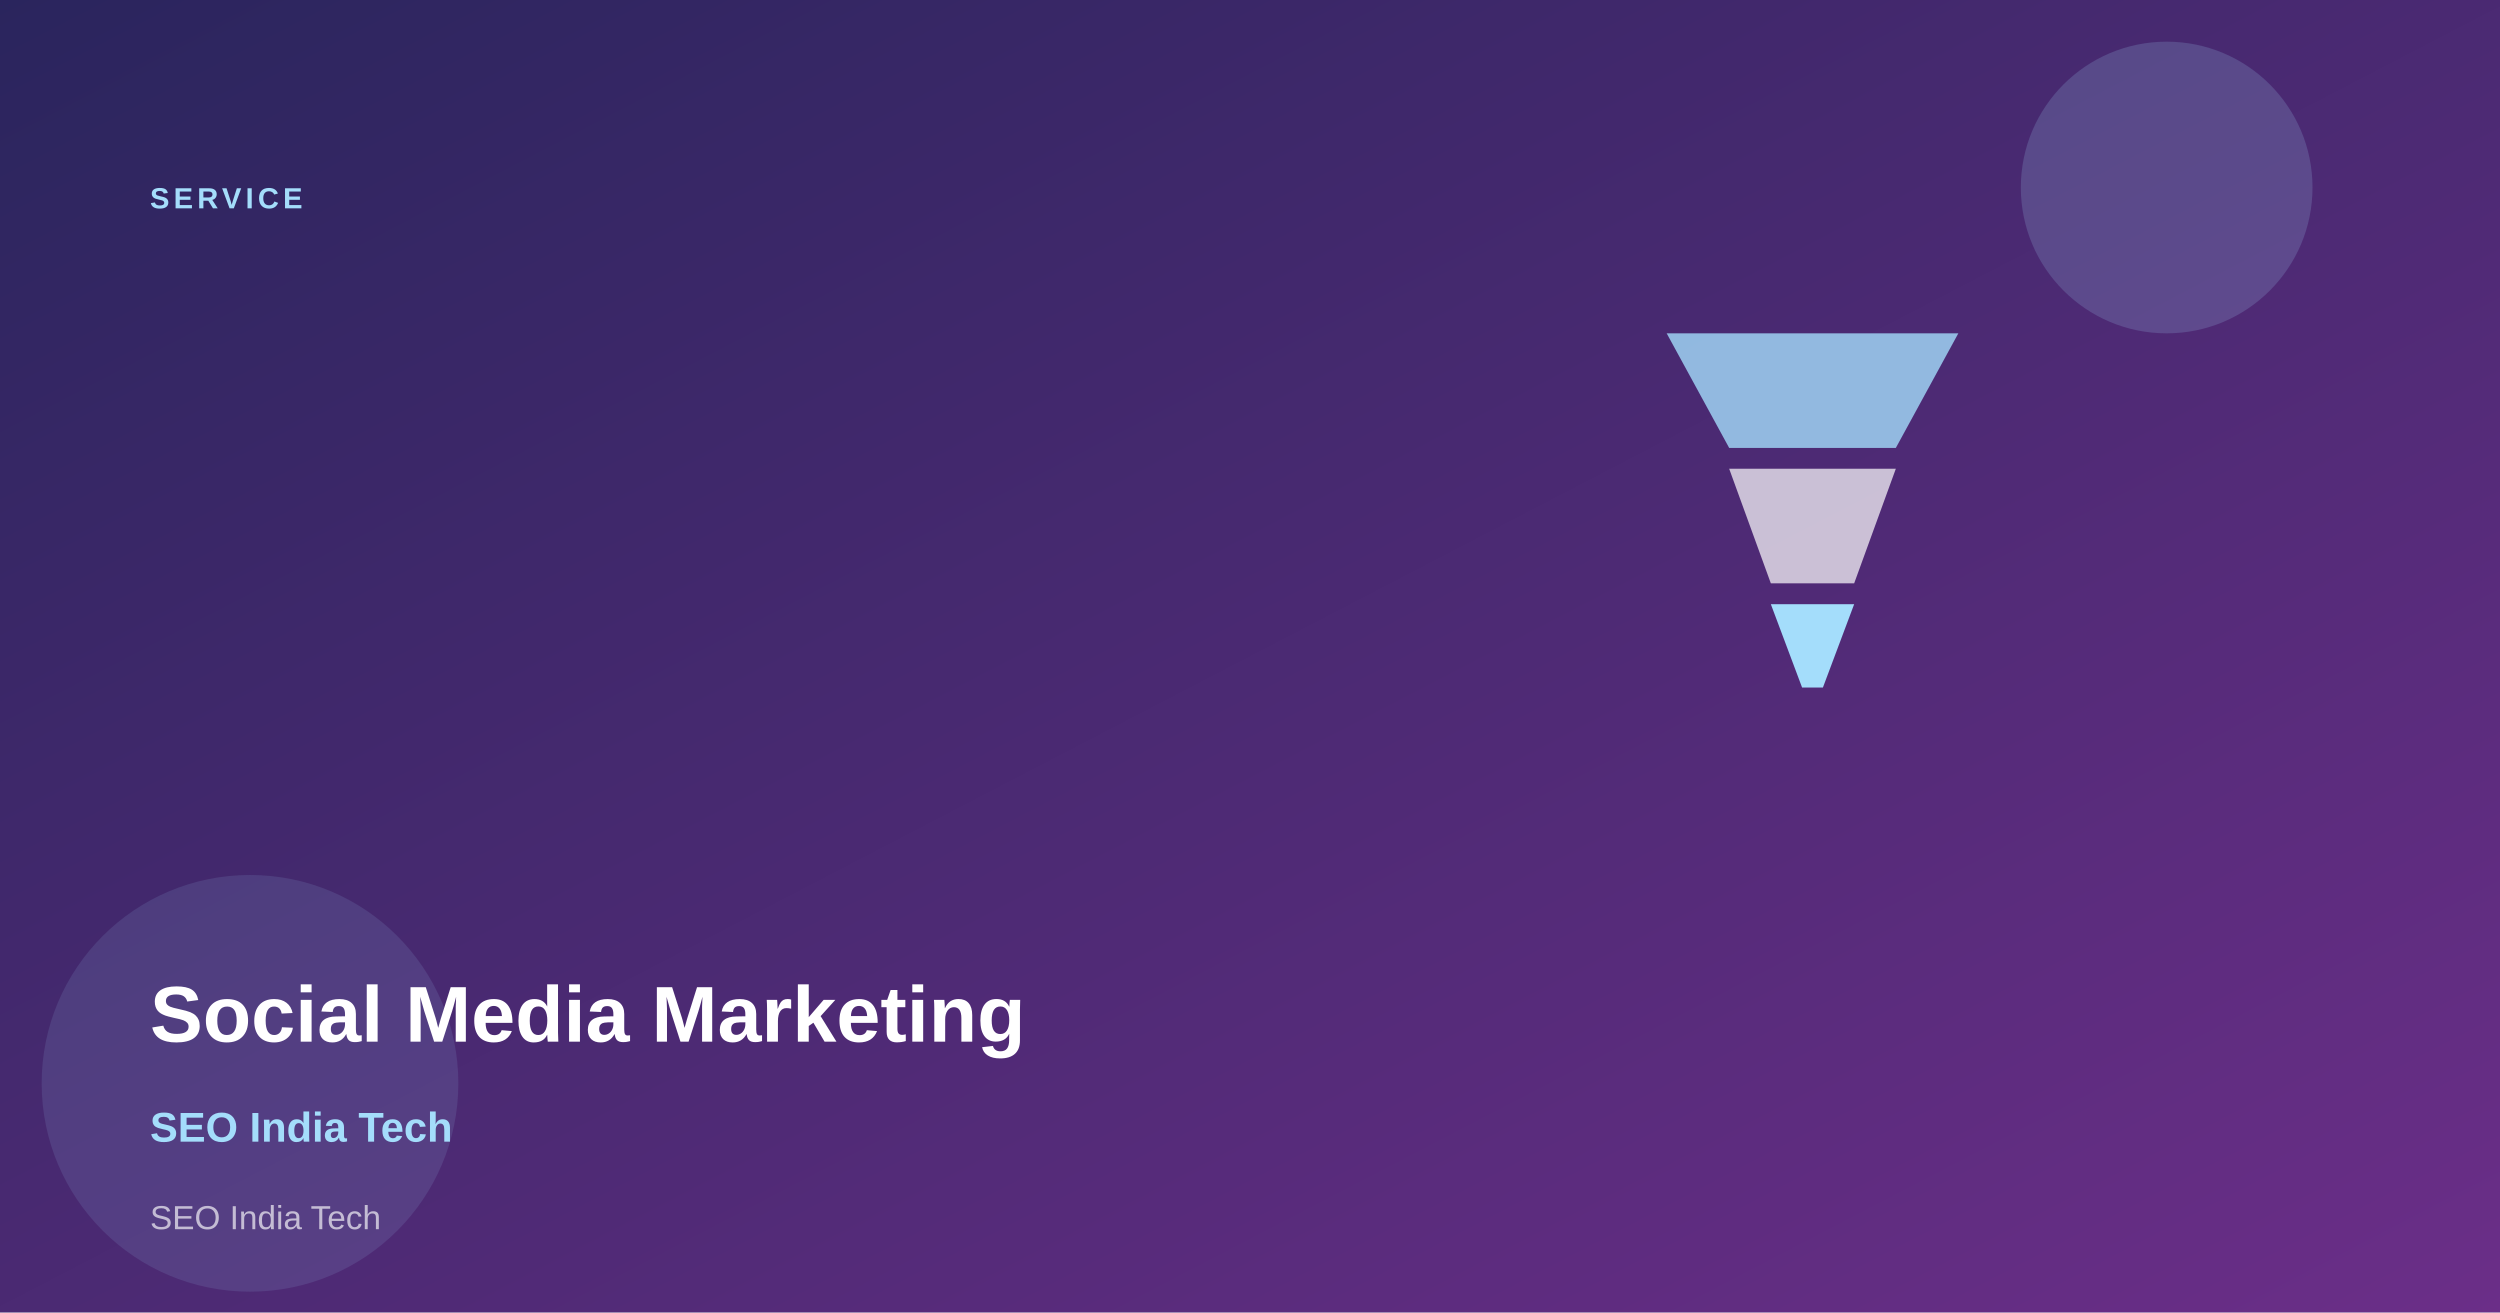
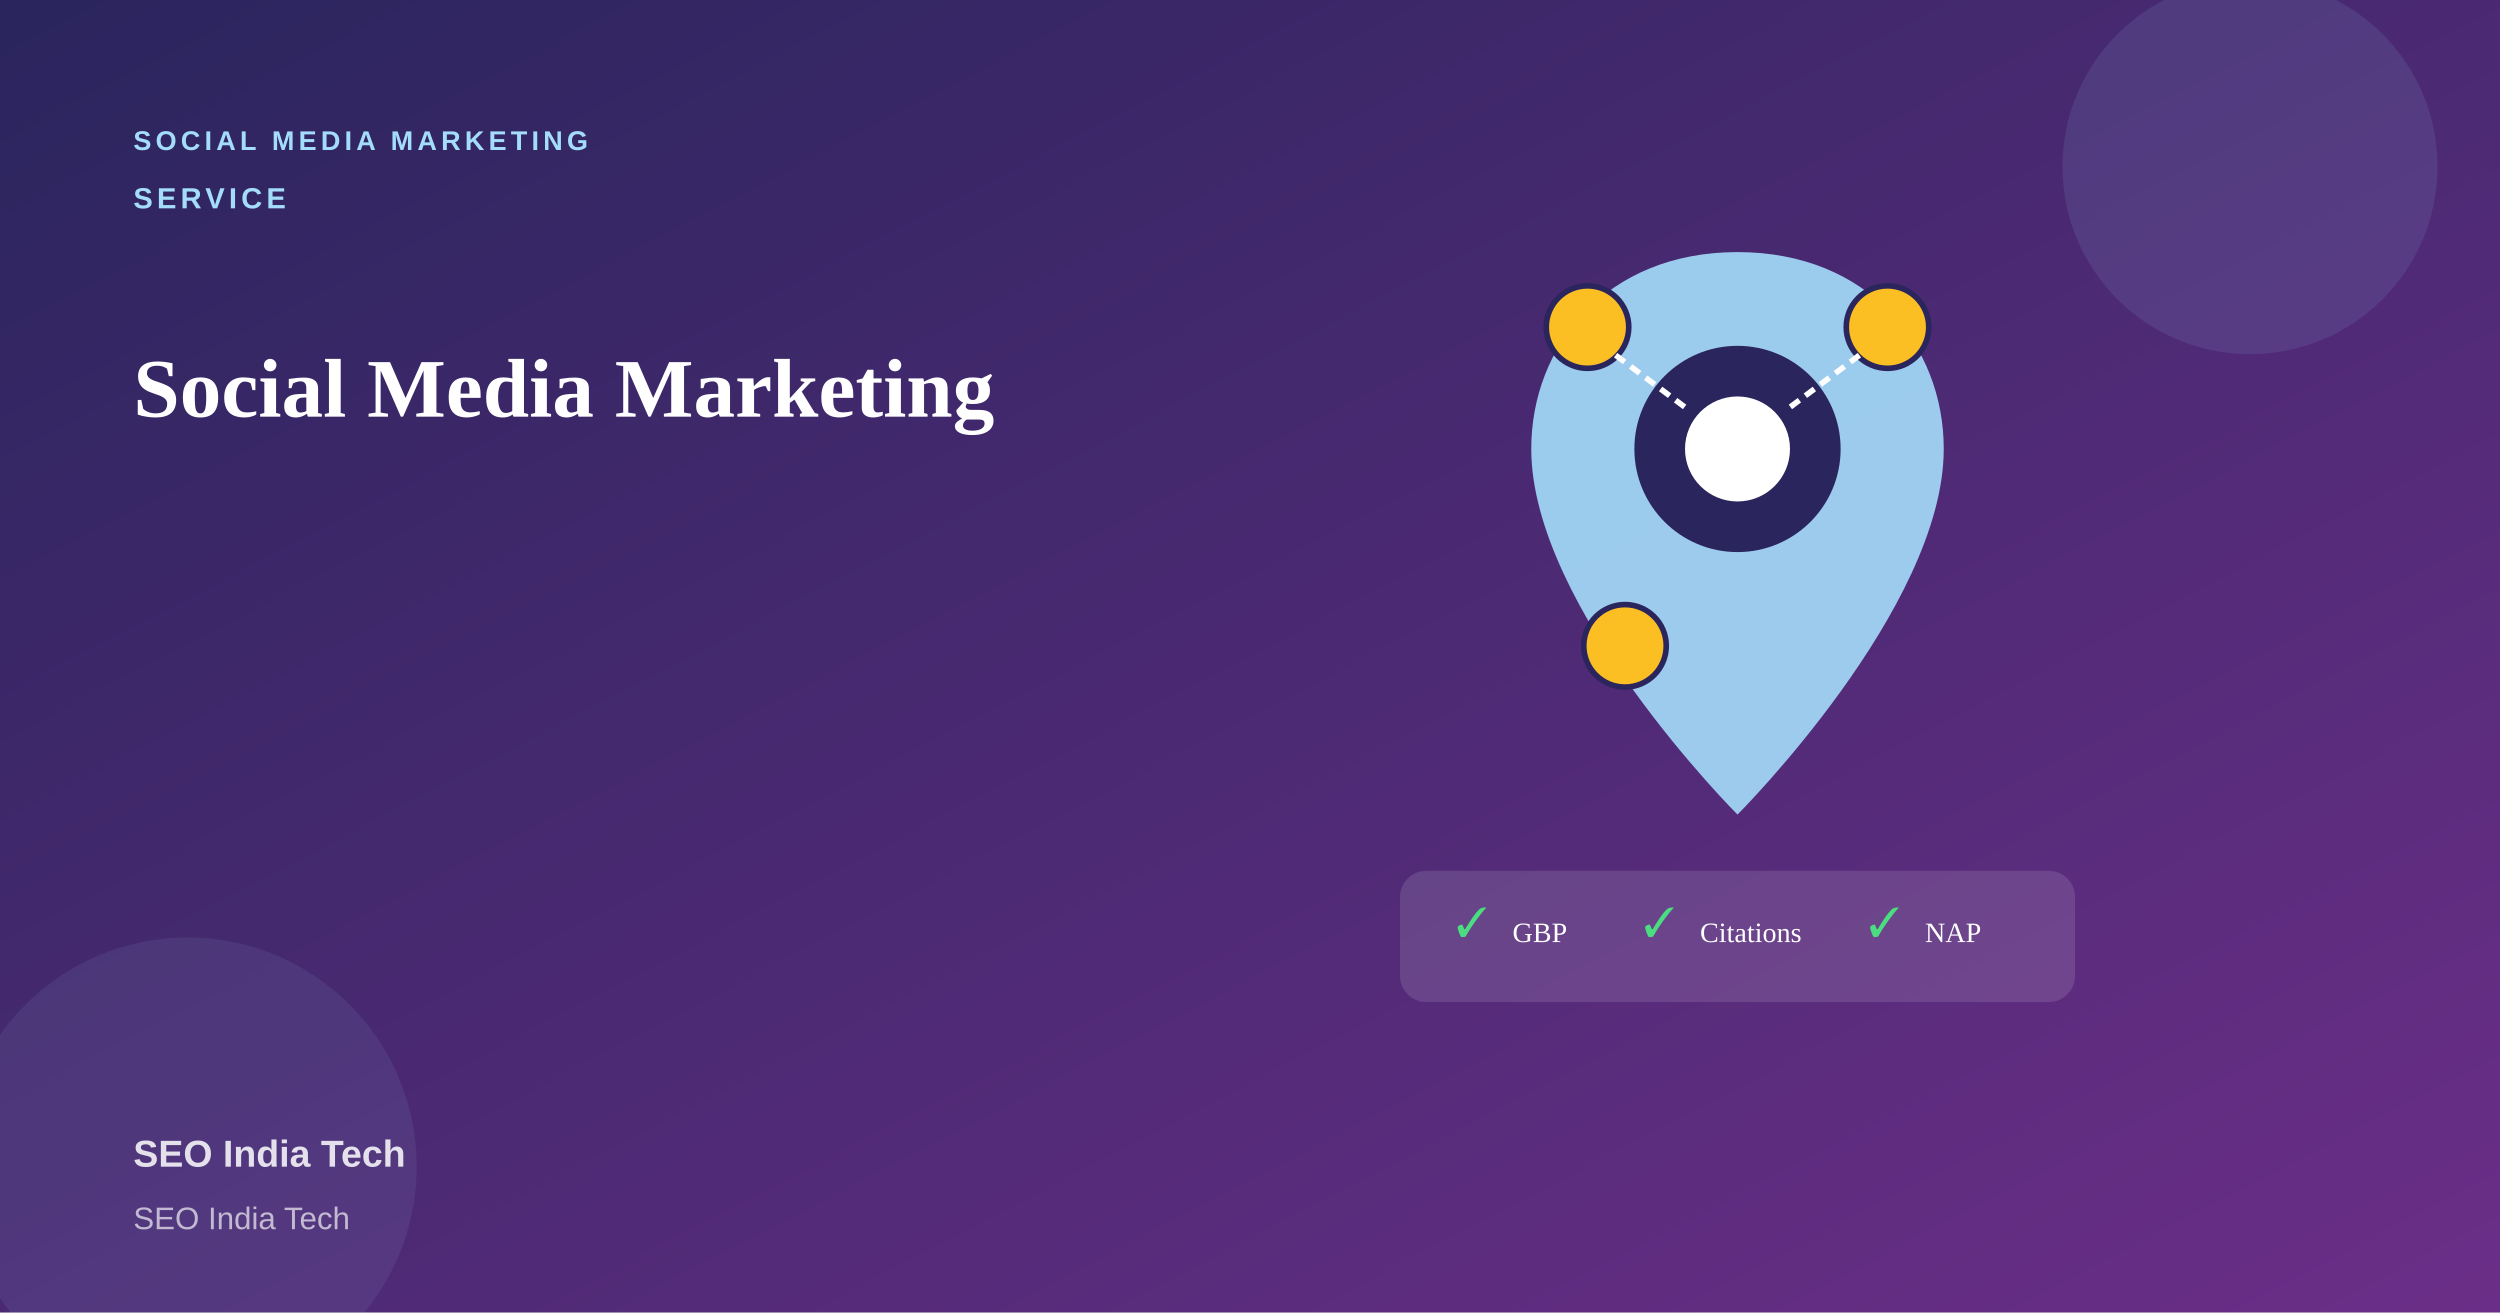
<svg xmlns="http://www.w3.org/2000/svg" width="1200" height="630" viewBox="0 0 1200 630" role="img" aria-label="Social Media Marketing">
  <defs>
    <linearGradient id="bg-service-social-media-marketing" x1="0%" y1="0%" x2="100%" y2="100%">
      <stop offset="0%" stop-color="#2A255D" />
      <stop offset="100%" stop-color="#6B2E88" />
    </linearGradient>
-     <filter id="shadow-service-social-media-marketing" x="-20%" y="-20%" width="140%" height="140%">
-       <feDropShadow dx="0" dy="8" stdDeviation="12" flood-color="#000" flood-opacity="0.25" />
+     <filter id="shadow-service-social-media-marketing">
+       <feDropShadow dx="0" dy="6" stdDeviation="10" flood-color="#000" flood-opacity="0.22" />
    </filter>
  </defs>
  <rect width="1200" height="630" fill="url(#bg-service-social-media-marketing)" />
-   <circle cx="1040" cy="90" r="70" fill="#A4DDFB" opacity="0.18" />
-   <circle cx="120" cy="520" r="100" fill="#A4DDFB" opacity="0.12" />
-   <g transform="translate(760,120)">
-     <polygon points="40,40 180,40 150,95 70,95" fill="#A4DDFB" opacity="0.8" />
-     <polygon points="70,105 150,105 130,160 90,160" fill="#ffffff" opacity="0.7" />
-     <polygon points="90,170 130,170 115,210 105,210" fill="#A4DDFB" />
+   <circle cx="1080" cy="80" r="90" fill="#A4DDFB" opacity="0.1" />
+   <circle cx="90" cy="560" r="110" fill="#A4DDFB" opacity="0.08" />
+   <g transform="translate(600,40) scale(0.9)">
+     <path d="M260 90 C190 90 150 140 150 195 C150 280 260 390 260 390 C260 390 370 280 370 195 C370 140 330 90 260 90Z" fill="#A4DDFB" opacity="0.9" />
+     <circle cx="260" cy="195" r="55" fill="#2A255D" />
+     <circle cx="260" cy="195" r="28" fill="#ffffff" />
+     <circle cx="180" cy="130" r="22" fill="#FBBF24" stroke="#2A255D" stroke-width="3" />
+     <circle cx="340" cy="130" r="22" fill="#FBBF24" stroke="#2A255D" stroke-width="3" />
+     <circle cx="200" cy="300" r="22" fill="#FBBF24" stroke="#2A255D" stroke-width="3" />
+     <line x1="195" y1="145" x2="235" y2="175" stroke="#ffffff" stroke-width="3" stroke-dasharray="6 4" />
+     <line x1="325" y1="145" x2="285" y2="175" stroke="#ffffff" stroke-width="3" stroke-dasharray="6 4" />
+     <rect x="80" y="420" width="360" height="70" rx="14" fill="rgba(255,255,255,0.12)" />
+     <text x="110" y="455" fill="#4ADE80" font-size="22">✓</text>
+     <text x="140" y="458" fill="#ffffff" font-size="15">GBP</text>
+     <text x="210" y="455" fill="#4ADE80" font-size="22">✓</text>
+     <text x="240" y="458" fill="#ffffff" font-size="15">Citations</text>
+     <text x="330" y="455" fill="#4ADE80" font-size="22">✓</text>
+     <text x="360" y="458" fill="#ffffff" font-size="15">NAP</text>
  </g>
-   <text x="72" y="100" fill="#A4DDFB" font-family="Arial,sans-serif" font-size="14" font-weight="700" letter-spacing="2">SERVICE</text>
-   <text x="72" y="500" fill="#ffffff" font-family="Arial,Helvetica,sans-serif" font-size="38" font-weight="700">Social Media Marketing</text>
-   <text x="72" y="548" fill="#A4DDFB" font-family="Arial,Helvetica,sans-serif" font-size="20" font-weight="600">SEO India Tech</text>
-   <text x="72" y="590" fill="rgba(255,255,255,0.65)" font-family="Arial,Helvetica,sans-serif" font-size="16">SEO India Tech</text>
+   <text x="64" y="100" fill="#A4DDFB" font-family="Arial,sans-serif" font-size="14" font-weight="700" letter-spacing="2">SERVICE</text>
+   <text x="64" y="200" fill="#ffffff" font-size="40" font-weight="700">Social Media Marketing</text>
+   <text x="64" y="590" fill="rgba(255,255,255,0.65)" font-family="Arial,Helvetica,sans-serif" font-size="15">SEO India Tech</text>
+   <text x="64" y="72" fill="#A4DDFB" font-family="Arial,sans-serif" font-size="13" font-weight="700" letter-spacing="2">SOCIAL MEDIA MARKETING</text>
+   <text x="64" y="560" fill="#ffffff" font-family="Arial,sans-serif" font-size="18" font-weight="600" opacity="0.85">SEO India Tech</text>
</svg>
